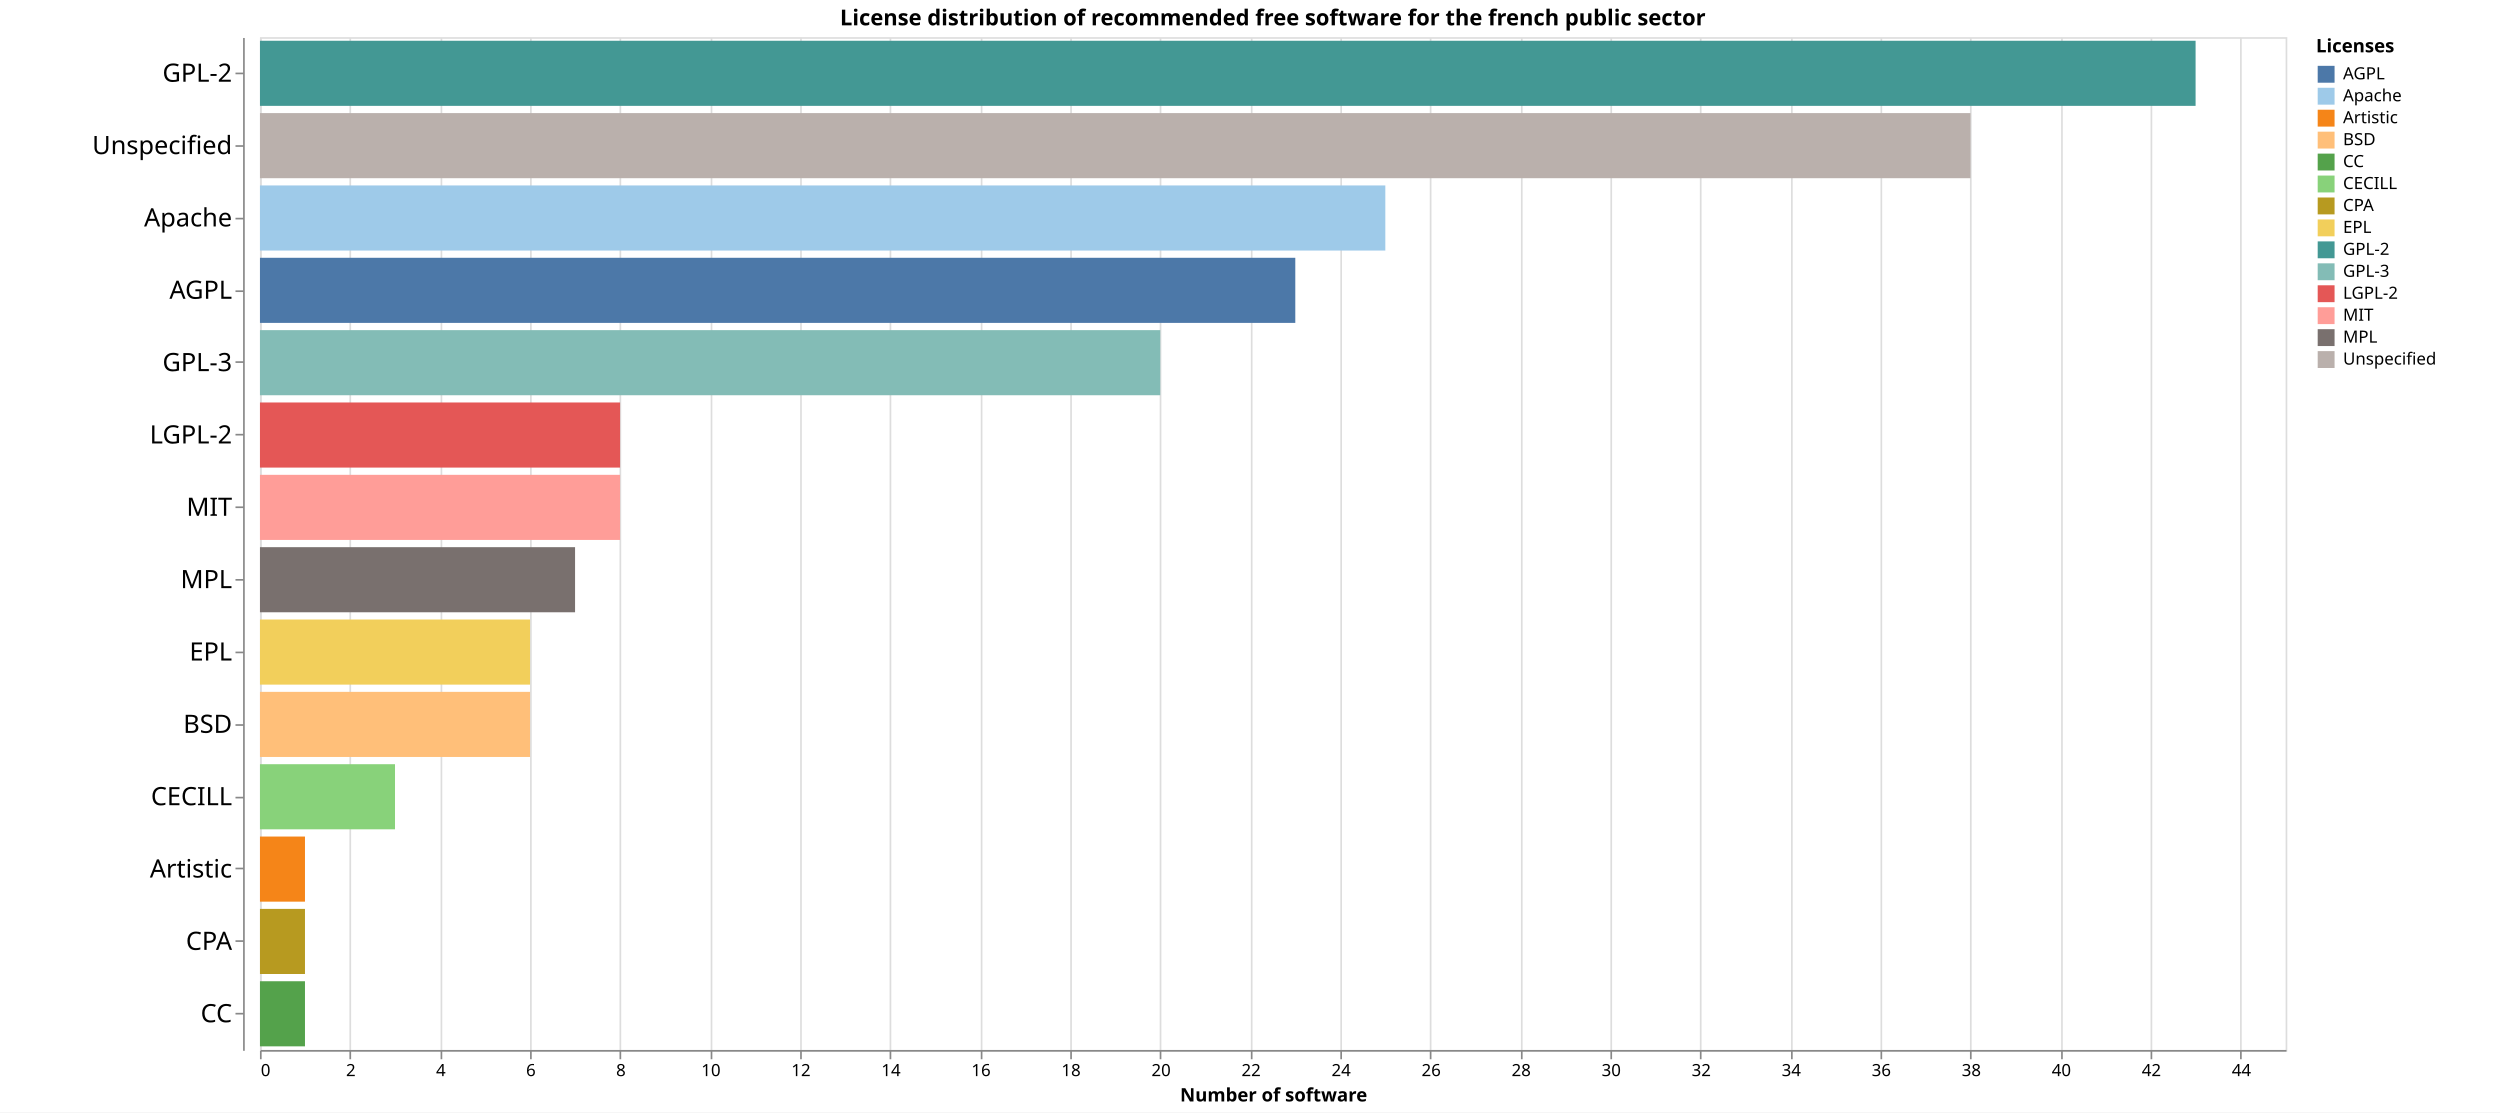
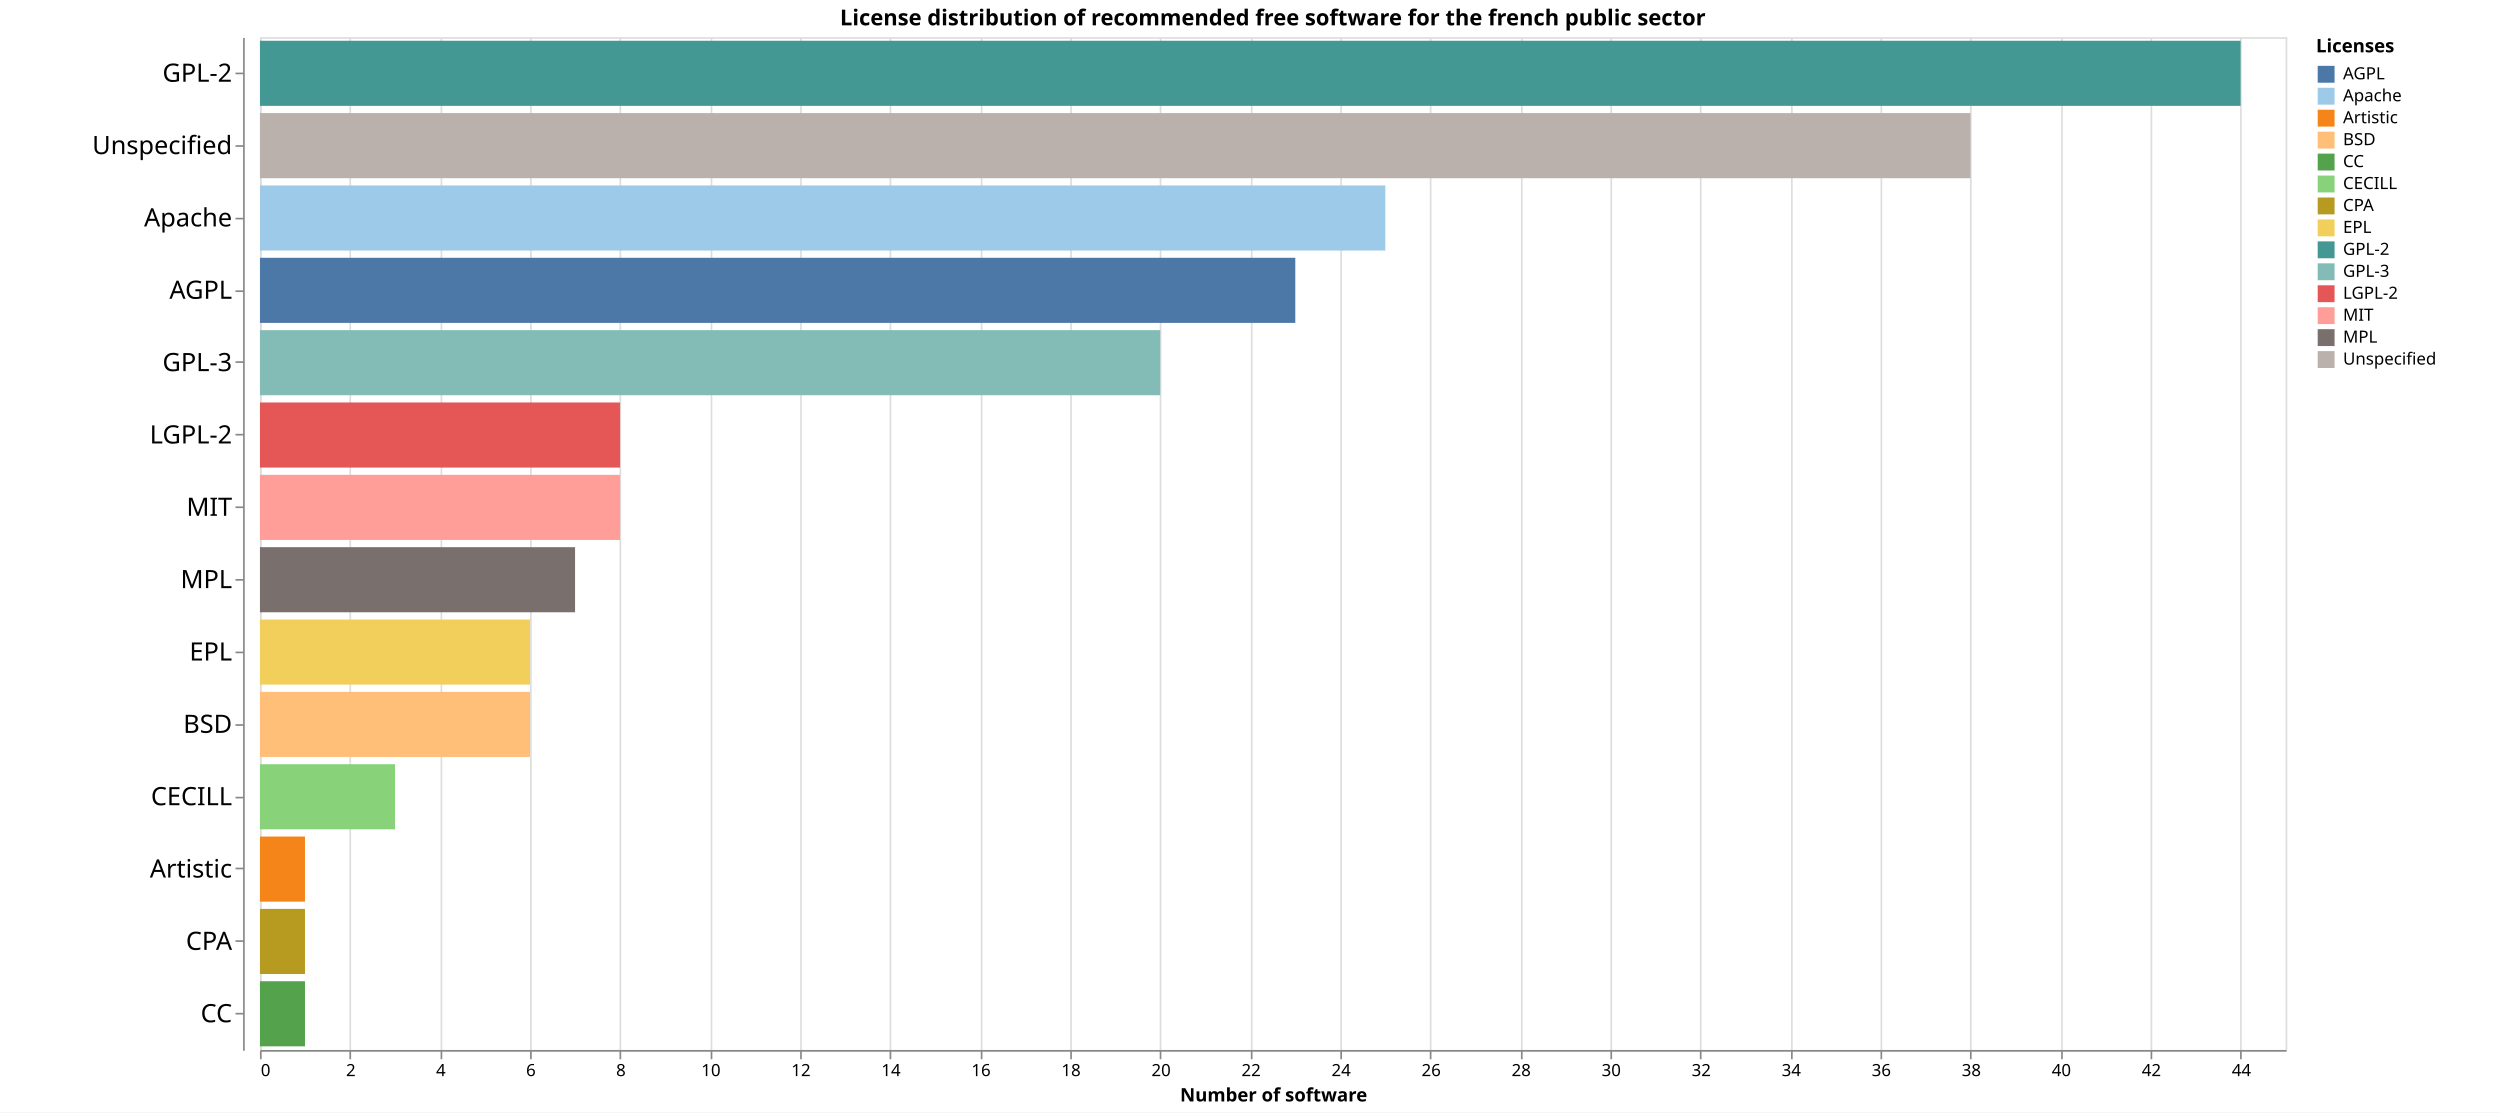
<svg xmlns="http://www.w3.org/2000/svg" class="marks" width="1481" height="659" viewBox="0 0 1481 659" version="1.1">
  <rect width="1481" height="659" style="fill: white;" />
  <g transform="translate(154,22)">
    <g class="mark-group role-frame root">
      <g transform="translate(0,0)">
        <path class="background" d="M0.5,0.5h1200v600h-1200Z" style="fill: none; stroke: #ddd;" />
        <g>
          <g class="mark-group role-axis">
            <g transform="translate(0.5,600.5)">
              <path class="background" d="M0,0h0v0h0Z" style="pointer-events: none; fill: none;" />
              <g>
                <g class="mark-rule role-axis-grid" style="pointer-events: none;">
                  <line transform="translate(0,0)" x2="0" y2="-600" style="fill: none; stroke: #ddd; stroke-width: 1; opacity: 1;" />
                  <line transform="translate(53,0)" x2="0" y2="-600" style="fill: none; stroke: #ddd; stroke-width: 1; opacity: 1;" />
                  <line transform="translate(107,0)" x2="0" y2="-600" style="fill: none; stroke: #ddd; stroke-width: 1; opacity: 1;" />
                  <line transform="translate(160,0)" x2="0" y2="-600" style="fill: none; stroke: #ddd; stroke-width: 1; opacity: 1;" />
                  <line transform="translate(213,0)" x2="0" y2="-600" style="fill: none; stroke: #ddd; stroke-width: 1; opacity: 1;" />
                  <line transform="translate(267,0)" x2="0" y2="-600" style="fill: none; stroke: #ddd; stroke-width: 1; opacity: 1;" />
                  <line transform="translate(320,0)" x2="0" y2="-600" style="fill: none; stroke: #ddd; stroke-width: 1; opacity: 1;" />
                  <line transform="translate(373,0)" x2="0" y2="-600" style="fill: none; stroke: #ddd; stroke-width: 1; opacity: 1;" />
                  <line transform="translate(427,0)" x2="0" y2="-600" style="fill: none; stroke: #ddd; stroke-width: 1; opacity: 1;" />
                  <line transform="translate(480,0)" x2="0" y2="-600" style="fill: none; stroke: #ddd; stroke-width: 1; opacity: 1;" />
                  <line transform="translate(533,0)" x2="0" y2="-600" style="fill: none; stroke: #ddd; stroke-width: 1; opacity: 1;" />
                  <line transform="translate(587,0)" x2="0" y2="-600" style="fill: none; stroke: #ddd; stroke-width: 1; opacity: 1;" />
                  <line transform="translate(640,0)" x2="0" y2="-600" style="fill: none; stroke: #ddd; stroke-width: 1; opacity: 1;" />
                  <line transform="translate(693,0)" x2="0" y2="-600" style="fill: none; stroke: #ddd; stroke-width: 1; opacity: 1;" />
                  <line transform="translate(747,0)" x2="0" y2="-600" style="fill: none; stroke: #ddd; stroke-width: 1; opacity: 1;" />
                  <line transform="translate(800,0)" x2="0" y2="-600" style="fill: none; stroke: #ddd; stroke-width: 1; opacity: 1;" />
                  <line transform="translate(853,0)" x2="0" y2="-600" style="fill: none; stroke: #ddd; stroke-width: 1; opacity: 1;" />
                  <line transform="translate(907,0)" x2="0" y2="-600" style="fill: none; stroke: #ddd; stroke-width: 1; opacity: 1;" />
                  <line transform="translate(960,0)" x2="0" y2="-600" style="fill: none; stroke: #ddd; stroke-width: 1; opacity: 1;" />
                  <line transform="translate(1013,0)" x2="0" y2="-600" style="fill: none; stroke: #ddd; stroke-width: 1; opacity: 1;" />
                  <line transform="translate(1067,0)" x2="0" y2="-600" style="fill: none; stroke: #ddd; stroke-width: 1; opacity: 1;" />
                  <line transform="translate(1120,0)" x2="0" y2="-600" style="fill: none; stroke: #ddd; stroke-width: 1; opacity: 1;" />
                  <line transform="translate(1173,0)" x2="0" y2="-600" style="fill: none; stroke: #ddd; stroke-width: 1; opacity: 1;" />
                </g>
              </g>
              <path class="foreground" d="" style="pointer-events: none; display: none; fill: none;" />
            </g>
          </g>
          <g class="mark-group role-axis">
            <g transform="translate(0.5,600.5)">
              <path class="background" d="M0,0h0v0h0Z" style="pointer-events: none; fill: none;" />
              <g>
                <g class="mark-rule role-axis-tick" style="pointer-events: none;">
                  <line transform="translate(0,0)" x2="0" y2="5" style="fill: none; stroke: #888; stroke-width: 1; opacity: 1;" />
                  <line transform="translate(53,0)" x2="0" y2="5" style="fill: none; stroke: #888; stroke-width: 1; opacity: 1;" />
                  <line transform="translate(107,0)" x2="0" y2="5" style="fill: none; stroke: #888; stroke-width: 1; opacity: 1;" />
                  <line transform="translate(160,0)" x2="0" y2="5" style="fill: none; stroke: #888; stroke-width: 1; opacity: 1;" />
                  <line transform="translate(213,0)" x2="0" y2="5" style="fill: none; stroke: #888; stroke-width: 1; opacity: 1;" />
                  <line transform="translate(267,0)" x2="0" y2="5" style="fill: none; stroke: #888; stroke-width: 1; opacity: 1;" />
                  <line transform="translate(320,0)" x2="0" y2="5" style="fill: none; stroke: #888; stroke-width: 1; opacity: 1;" />
                  <line transform="translate(373,0)" x2="0" y2="5" style="fill: none; stroke: #888; stroke-width: 1; opacity: 1;" />
                  <line transform="translate(427,0)" x2="0" y2="5" style="fill: none; stroke: #888; stroke-width: 1; opacity: 1;" />
                  <line transform="translate(480,0)" x2="0" y2="5" style="fill: none; stroke: #888; stroke-width: 1; opacity: 1;" />
                  <line transform="translate(533,0)" x2="0" y2="5" style="fill: none; stroke: #888; stroke-width: 1; opacity: 1;" />
                  <line transform="translate(587,0)" x2="0" y2="5" style="fill: none; stroke: #888; stroke-width: 1; opacity: 1;" />
                  <line transform="translate(640,0)" x2="0" y2="5" style="fill: none; stroke: #888; stroke-width: 1; opacity: 1;" />
                  <line transform="translate(693,0)" x2="0" y2="5" style="fill: none; stroke: #888; stroke-width: 1; opacity: 1;" />
                  <line transform="translate(747,0)" x2="0" y2="5" style="fill: none; stroke: #888; stroke-width: 1; opacity: 1;" />
                  <line transform="translate(800,0)" x2="0" y2="5" style="fill: none; stroke: #888; stroke-width: 1; opacity: 1;" />
                  <line transform="translate(853,0)" x2="0" y2="5" style="fill: none; stroke: #888; stroke-width: 1; opacity: 1;" />
                  <line transform="translate(907,0)" x2="0" y2="5" style="fill: none; stroke: #888; stroke-width: 1; opacity: 1;" />
                  <line transform="translate(960,0)" x2="0" y2="5" style="fill: none; stroke: #888; stroke-width: 1; opacity: 1;" />
                  <line transform="translate(1013,0)" x2="0" y2="5" style="fill: none; stroke: #888; stroke-width: 1; opacity: 1;" />
                  <line transform="translate(1067,0)" x2="0" y2="5" style="fill: none; stroke: #888; stroke-width: 1; opacity: 1;" />
                  <line transform="translate(1120,0)" x2="0" y2="5" style="fill: none; stroke: #888; stroke-width: 1; opacity: 1;" />
                  <line transform="translate(1173,0)" x2="0" y2="5" style="fill: none; stroke: #888; stroke-width: 1; opacity: 1;" />
                </g>
                <g class="mark-text role-axis-label" style="pointer-events: none;">
                  <text text-anchor="start" transform="translate(0,15)" style="font-family: sans-serif; font-size: 10px; fill: #000; opacity: 1;">0</text>
                  <text text-anchor="middle" transform="translate(53.33333,15)" style="font-family: sans-serif; font-size: 10px; fill: #000; opacity: 1;">2</text>
                  <text text-anchor="middle" transform="translate(106.6667,15)" style="font-family: sans-serif; font-size: 10px; fill: #000; opacity: 1;">4</text>
                  <text text-anchor="middle" transform="translate(160,15)" style="font-family: sans-serif; font-size: 10px; fill: #000; opacity: 1;">6</text>
                  <text text-anchor="middle" transform="translate(213.3333,15)" style="font-family: sans-serif; font-size: 10px; fill: #000; opacity: 1;">8</text>
                  <text text-anchor="middle" transform="translate(266.6667,15)" style="font-family: sans-serif; font-size: 10px; fill: #000; opacity: 1;">10</text>
                  <text text-anchor="middle" transform="translate(320,15)" style="font-family: sans-serif; font-size: 10px; fill: #000; opacity: 1;">12</text>
                  <text text-anchor="middle" transform="translate(373.3333,15)" style="font-family: sans-serif; font-size: 10px; fill: #000; opacity: 1;">14</text>
                  <text text-anchor="middle" transform="translate(426.6667,15)" style="font-family: sans-serif; font-size: 10px; fill: #000; opacity: 1;">16</text>
                  <text text-anchor="middle" transform="translate(480,15)" style="font-family: sans-serif; font-size: 10px; fill: #000; opacity: 1;">18</text>
                  <text text-anchor="middle" transform="translate(533.3333,15)" style="font-family: sans-serif; font-size: 10px; fill: #000; opacity: 1;">20</text>
                  <text text-anchor="middle" transform="translate(586.6667,15)" style="font-family: sans-serif; font-size: 10px; fill: #000; opacity: 1;">22</text>
                  <text text-anchor="middle" transform="translate(640,15)" style="font-family: sans-serif; font-size: 10px; fill: #000; opacity: 1;">24</text>
                  <text text-anchor="middle" transform="translate(693.3333,15)" style="font-family: sans-serif; font-size: 10px; fill: #000; opacity: 1;">26</text>
                  <text text-anchor="middle" transform="translate(746.6667,15)" style="font-family: sans-serif; font-size: 10px; fill: #000; opacity: 1;">28</text>
                  <text text-anchor="middle" transform="translate(800,15)" style="font-family: sans-serif; font-size: 10px; fill: #000; opacity: 1;">30</text>
                  <text text-anchor="middle" transform="translate(853.3333,15)" style="font-family: sans-serif; font-size: 10px; fill: #000; opacity: 1;">32</text>
                  <text text-anchor="middle" transform="translate(906.6667,15)" style="font-family: sans-serif; font-size: 10px; fill: #000; opacity: 1;">34</text>
                  <text text-anchor="middle" transform="translate(960,15)" style="font-family: sans-serif; font-size: 10px; fill: #000; opacity: 1;">36</text>
                  <text text-anchor="middle" transform="translate(1013.333,15)" style="font-family: sans-serif; font-size: 10px; fill: #000; opacity: 1;">38</text>
                  <text text-anchor="middle" transform="translate(1066.667,15)" style="font-family: sans-serif; font-size: 10px; fill: #000; opacity: 1;">40</text>
                  <text text-anchor="middle" transform="translate(1120,15)" style="font-family: sans-serif; font-size: 10px; fill: #000; opacity: 1;">42</text>
                  <text text-anchor="middle" transform="translate(1173.333,15)" style="font-family: sans-serif; font-size: 10px; fill: #000; opacity: 1;">44</text>
                </g>
                <g class="mark-rule role-axis-domain" style="pointer-events: none;">
                  <line transform="translate(0,0)" x2="1200" y2="0" style="fill: none; stroke: #888; stroke-width: 1; opacity: 1;" />
                </g>
                <g class="mark-text role-axis-title" style="pointer-events: none;">
                  <text text-anchor="middle" transform="translate(600,30)" style="font-family: sans-serif; font-size: 11px; font-weight: bold; fill: #000; opacity: 1;">Number of software</text>
                </g>
              </g>
              <path class="foreground" d="" style="pointer-events: none; display: none; fill: none;" />
            </g>
          </g>
          <g class="mark-group role-axis">
            <g transform="translate(-9.5,0.5)">
              <path class="background" d="M0,0h0v0h0Z" style="pointer-events: none; fill: none;" />
              <g>
                <g class="mark-rule role-axis-tick" style="pointer-events: none;">
                  <line transform="translate(0,21)" x2="-5" y2="0" style="fill: none; stroke: #888; stroke-width: 1; opacity: 1;" />
                  <line transform="translate(0,64)" x2="-5" y2="0" style="fill: none; stroke: #888; stroke-width: 1; opacity: 1;" />
                  <line transform="translate(0,107)" x2="-5" y2="0" style="fill: none; stroke: #888; stroke-width: 1; opacity: 1;" />
                  <line transform="translate(0,150)" x2="-5" y2="0" style="fill: none; stroke: #888; stroke-width: 1; opacity: 1;" />
                  <line transform="translate(0,192)" x2="-5" y2="0" style="fill: none; stroke: #888; stroke-width: 1; opacity: 1;" />
                  <line transform="translate(0,235)" x2="-5" y2="0" style="fill: none; stroke: #888; stroke-width: 1; opacity: 1;" />
                  <line transform="translate(0,278)" x2="-5" y2="0" style="fill: none; stroke: #888; stroke-width: 1; opacity: 1;" />
                  <line transform="translate(0,321)" x2="-5" y2="0" style="fill: none; stroke: #888; stroke-width: 1; opacity: 1;" />
                  <line transform="translate(0,364)" x2="-5" y2="0" style="fill: none; stroke: #888; stroke-width: 1; opacity: 1;" />
                  <line transform="translate(0,407)" x2="-5" y2="0" style="fill: none; stroke: #888; stroke-width: 1; opacity: 1;" />
                  <line transform="translate(0,450)" x2="-5" y2="0" style="fill: none; stroke: #888; stroke-width: 1; opacity: 1;" />
                  <line transform="translate(0,492)" x2="-5" y2="0" style="fill: none; stroke: #888; stroke-width: 1; opacity: 1;" />
                  <line transform="translate(0,535)" x2="-5" y2="0" style="fill: none; stroke: #888; stroke-width: 1; opacity: 1;" />
                  <line transform="translate(0,578)" x2="-5" y2="0" style="fill: none; stroke: #888; stroke-width: 1; opacity: 1;" />
                </g>
                <g class="mark-text role-axis-label" style="pointer-events: none;">
                  <text text-anchor="end" transform="translate(-7,25.92857)" style="font-family: sans-serif; font-size: 15px; fill: #000; opacity: 1;">GPL-2</text>
                  <text text-anchor="end" transform="translate(-7,68.78571)" style="font-family: sans-serif; font-size: 15px; fill: #000; opacity: 1;">Unspecified</text>
                  <text text-anchor="end" transform="translate(-7,111.6429)" style="font-family: sans-serif; font-size: 15px; fill: #000; opacity: 1;">Apache</text>
                  <text text-anchor="end" transform="translate(-7,154.5)" style="font-family: sans-serif; font-size: 15px; fill: #000; opacity: 1;">AGPL</text>
                  <text text-anchor="end" transform="translate(-7,197.3571)" style="font-family: sans-serif; font-size: 15px; fill: #000; opacity: 1;">GPL-3</text>
                  <text text-anchor="end" transform="translate(-7,240.2143)" style="font-family: sans-serif; font-size: 15px; fill: #000; opacity: 1;">LGPL-2</text>
                  <text text-anchor="end" transform="translate(-7,283.0714)" style="font-family: sans-serif; font-size: 15px; fill: #000; opacity: 1;">MIT</text>
                  <text text-anchor="end" transform="translate(-7,325.9286)" style="font-family: sans-serif; font-size: 15px; fill: #000; opacity: 1;">MPL</text>
                  <text text-anchor="end" transform="translate(-7,368.7857)" style="font-family: sans-serif; font-size: 15px; fill: #000; opacity: 1;">EPL</text>
                  <text text-anchor="end" transform="translate(-7,411.6429)" style="font-family: sans-serif; font-size: 15px; fill: #000; opacity: 1;">BSD</text>
                  <text text-anchor="end" transform="translate(-7,454.5)" style="font-family: sans-serif; font-size: 15px; fill: #000; opacity: 1;">CECILL</text>
                  <text text-anchor="end" transform="translate(-7,497.3571)" style="font-family: sans-serif; font-size: 15px; fill: #000; opacity: 1;">Artistic</text>
                  <text text-anchor="end" transform="translate(-7,540.2143)" style="font-family: sans-serif; font-size: 15px; fill: #000; opacity: 1;">CPA</text>
                  <text text-anchor="end" transform="translate(-7,583.0714)" style="font-family: sans-serif; font-size: 15px; fill: #000; opacity: 1;">CC</text>
                </g>
                <g class="mark-rule role-axis-domain" style="pointer-events: none;">
                  <line transform="translate(0,0)" x2="0" y2="600" style="fill: none; stroke: #888; stroke-width: 1; opacity: 1;" />
                </g>
              </g>
              <path class="foreground" d="" style="pointer-events: none; display: none; fill: none;" />
            </g>
          </g>
          <g class="mark-rect role-mark marks">
            <path d="M0,173.571h533.333v38.571h-533.333Z" style="fill: #83bcb6;" />
            <path d="M0,216.429h213.333v38.571h-213.333Z" style="fill: #e45756;" />
            <path d="M0,345h160v38.571h-160Z" style="fill: #f2cf5b;" />
            <path d="M0,473.571h26.667v38.571h-26.667Z" style="fill: #f58518;" />
            <path d="M0,130.714h613.333v38.571h-613.333Z" style="fill: #4c78a8;" />
            <path d="M0,516.429h26.667v38.571h-26.667Z" style="fill: #b79a20;" />
            <path d="M0,430.714h80v38.571h-80Z" style="fill: #88d27a;" />
            <path d="M0,559.286h26.667v38.571h-26.667Z" style="fill: #54a24b;" />
            <path d="M0,45h1013.333v38.571h-1013.333Z" style="fill: #bab0ac;" />
            <path d="M0,87.857h666.667v38.571h-666.667Z" style="fill: #9ecae9;" />
            <path d="M0,387.857h160v38.571h-160Z" style="fill: #ffbf79;" />
            <path d="M0,259.286h213.333v38.571h-213.333Z" style="fill: #ff9d98;" />
-             <path d="M0,2.143h1146.667v38.571h-1146.667Z" style="fill: #439894;" />
+             <path d="M0,2.143h1173.333v38.571h-1173.333Z" style="fill: #439894;" />
            <path d="M0,302.143h186.667v38.571h-186.667Z" style="fill: #79706e;" />
          </g>
          <g class="mark-group role-legend">
            <g transform="translate(1218,0)">
              <path class="background" d="M0,0h104v196h-104Z" style="pointer-events: none; fill: none;" />
              <g>
                <g class="mark-group role-legend-entry">
                  <g transform="translate(0,16)">
                    <path class="background" d="M0,0h0v0h0Z" style="pointer-events: none; fill: none;" />
                    <g>
                      <g class="mark-group role-scope">
                        <g transform="translate(0,0)">
                          <path class="background" d="M0,0h104v11h-104Z" style="pointer-events: none; fill: none; opacity: 1;" />
                          <g>
                            <g class="mark-symbol role-legend-symbol" style="pointer-events: none;">
                              <path transform="translate(6,6)" d="M-5,-5h10v10h-10Z" style="fill: #4c78a8; stroke-width: 1.5; opacity: 1;" />
                            </g>
                            <g class="mark-text role-legend-label" style="pointer-events: none;">
                              <text text-anchor="start" transform="translate(16,9)" style="font-family: sans-serif; font-size: 10px; fill: #000; opacity: 1;">AGPL</text>
                            </g>
                          </g>
                          <path class="foreground" d="" style="pointer-events: none; display: none; fill: none;" />
                        </g>
                        <g transform="translate(0,13)">
                          <path class="background" d="M0,0h104v11h-104Z" style="pointer-events: none; fill: none; opacity: 1;" />
                          <g>
                            <g class="mark-symbol role-legend-symbol" style="pointer-events: none;">
                              <path transform="translate(6,6)" d="M-5,-5h10v10h-10Z" style="fill: #9ecae9; stroke-width: 1.5; opacity: 1;" />
                            </g>
                            <g class="mark-text role-legend-label" style="pointer-events: none;">
                              <text text-anchor="start" transform="translate(16,9)" style="font-family: sans-serif; font-size: 10px; fill: #000; opacity: 1;">Apache</text>
                            </g>
                          </g>
                          <path class="foreground" d="" style="pointer-events: none; display: none; fill: none;" />
                        </g>
                        <g transform="translate(0,26)">
                          <path class="background" d="M0,0h104v11h-104Z" style="pointer-events: none; fill: none; opacity: 1;" />
                          <g>
                            <g class="mark-symbol role-legend-symbol" style="pointer-events: none;">
                              <path transform="translate(6,6)" d="M-5,-5h10v10h-10Z" style="fill: #f58518; stroke-width: 1.5; opacity: 1;" />
                            </g>
                            <g class="mark-text role-legend-label" style="pointer-events: none;">
                              <text text-anchor="start" transform="translate(16,9)" style="font-family: sans-serif; font-size: 10px; fill: #000; opacity: 1;">Artistic</text>
                            </g>
                          </g>
                          <path class="foreground" d="" style="pointer-events: none; display: none; fill: none;" />
                        </g>
                        <g transform="translate(0,39)">
                          <path class="background" d="M0,0h104v11h-104Z" style="pointer-events: none; fill: none; opacity: 1;" />
                          <g>
                            <g class="mark-symbol role-legend-symbol" style="pointer-events: none;">
                              <path transform="translate(6,6)" d="M-5,-5h10v10h-10Z" style="fill: #ffbf79; stroke-width: 1.5; opacity: 1;" />
                            </g>
                            <g class="mark-text role-legend-label" style="pointer-events: none;">
                              <text text-anchor="start" transform="translate(16,9)" style="font-family: sans-serif; font-size: 10px; fill: #000; opacity: 1;">BSD</text>
                            </g>
                          </g>
                          <path class="foreground" d="" style="pointer-events: none; display: none; fill: none;" />
                        </g>
                        <g transform="translate(0,52)">
                          <path class="background" d="M0,0h104v11h-104Z" style="pointer-events: none; fill: none; opacity: 1;" />
                          <g>
                            <g class="mark-symbol role-legend-symbol" style="pointer-events: none;">
                              <path transform="translate(6,6)" d="M-5,-5h10v10h-10Z" style="fill: #54a24b; stroke-width: 1.5; opacity: 1;" />
                            </g>
                            <g class="mark-text role-legend-label" style="pointer-events: none;">
                              <text text-anchor="start" transform="translate(16,9)" style="font-family: sans-serif; font-size: 10px; fill: #000; opacity: 1;">CC</text>
                            </g>
                          </g>
                          <path class="foreground" d="" style="pointer-events: none; display: none; fill: none;" />
                        </g>
                        <g transform="translate(0,65)">
                          <path class="background" d="M0,0h104v11h-104Z" style="pointer-events: none; fill: none; opacity: 1;" />
                          <g>
                            <g class="mark-symbol role-legend-symbol" style="pointer-events: none;">
                              <path transform="translate(6,6)" d="M-5,-5h10v10h-10Z" style="fill: #88d27a; stroke-width: 1.5; opacity: 1;" />
                            </g>
                            <g class="mark-text role-legend-label" style="pointer-events: none;">
                              <text text-anchor="start" transform="translate(16,9)" style="font-family: sans-serif; font-size: 10px; fill: #000; opacity: 1;">CECILL</text>
                            </g>
                          </g>
                          <path class="foreground" d="" style="pointer-events: none; display: none; fill: none;" />
                        </g>
                        <g transform="translate(0,78)">
                          <path class="background" d="M0,0h104v11h-104Z" style="pointer-events: none; fill: none; opacity: 1;" />
                          <g>
                            <g class="mark-symbol role-legend-symbol" style="pointer-events: none;">
                              <path transform="translate(6,6)" d="M-5,-5h10v10h-10Z" style="fill: #b79a20; stroke-width: 1.5; opacity: 1;" />
                            </g>
                            <g class="mark-text role-legend-label" style="pointer-events: none;">
                              <text text-anchor="start" transform="translate(16,9)" style="font-family: sans-serif; font-size: 10px; fill: #000; opacity: 1;">CPA</text>
                            </g>
                          </g>
                          <path class="foreground" d="" style="pointer-events: none; display: none; fill: none;" />
                        </g>
                        <g transform="translate(0,91)">
                          <path class="background" d="M0,0h104v11h-104Z" style="pointer-events: none; fill: none; opacity: 1;" />
                          <g>
                            <g class="mark-symbol role-legend-symbol" style="pointer-events: none;">
                              <path transform="translate(6,6)" d="M-5,-5h10v10h-10Z" style="fill: #f2cf5b; stroke-width: 1.5; opacity: 1;" />
                            </g>
                            <g class="mark-text role-legend-label" style="pointer-events: none;">
                              <text text-anchor="start" transform="translate(16,9)" style="font-family: sans-serif; font-size: 10px; fill: #000; opacity: 1;">EPL</text>
                            </g>
                          </g>
                          <path class="foreground" d="" style="pointer-events: none; display: none; fill: none;" />
                        </g>
                        <g transform="translate(0,104)">
                          <path class="background" d="M0,0h104v11h-104Z" style="pointer-events: none; fill: none; opacity: 1;" />
                          <g>
                            <g class="mark-symbol role-legend-symbol" style="pointer-events: none;">
                              <path transform="translate(6,6)" d="M-5,-5h10v10h-10Z" style="fill: #439894; stroke-width: 1.5; opacity: 1;" />
                            </g>
                            <g class="mark-text role-legend-label" style="pointer-events: none;">
                              <text text-anchor="start" transform="translate(16,9)" style="font-family: sans-serif; font-size: 10px; fill: #000; opacity: 1;">GPL-2</text>
                            </g>
                          </g>
                          <path class="foreground" d="" style="pointer-events: none; display: none; fill: none;" />
                        </g>
                        <g transform="translate(0,117)">
                          <path class="background" d="M0,0h104v11h-104Z" style="pointer-events: none; fill: none; opacity: 1;" />
                          <g>
                            <g class="mark-symbol role-legend-symbol" style="pointer-events: none;">
                              <path transform="translate(6,6)" d="M-5,-5h10v10h-10Z" style="fill: #83bcb6; stroke-width: 1.5; opacity: 1;" />
                            </g>
                            <g class="mark-text role-legend-label" style="pointer-events: none;">
                              <text text-anchor="start" transform="translate(16,9)" style="font-family: sans-serif; font-size: 10px; fill: #000; opacity: 1;">GPL-3</text>
                            </g>
                          </g>
                          <path class="foreground" d="" style="pointer-events: none; display: none; fill: none;" />
                        </g>
                        <g transform="translate(0,130)">
                          <path class="background" d="M0,0h104v11h-104Z" style="pointer-events: none; fill: none; opacity: 1;" />
                          <g>
                            <g class="mark-symbol role-legend-symbol" style="pointer-events: none;">
                              <path transform="translate(6,6)" d="M-5,-5h10v10h-10Z" style="fill: #e45756; stroke-width: 1.5; opacity: 1;" />
                            </g>
                            <g class="mark-text role-legend-label" style="pointer-events: none;">
                              <text text-anchor="start" transform="translate(16,9)" style="font-family: sans-serif; font-size: 10px; fill: #000; opacity: 1;">LGPL-2</text>
                            </g>
                          </g>
                          <path class="foreground" d="" style="pointer-events: none; display: none; fill: none;" />
                        </g>
                        <g transform="translate(0,143)">
                          <path class="background" d="M0,0h104v11h-104Z" style="pointer-events: none; fill: none; opacity: 1;" />
                          <g>
                            <g class="mark-symbol role-legend-symbol" style="pointer-events: none;">
                              <path transform="translate(6,6)" d="M-5,-5h10v10h-10Z" style="fill: #ff9d98; stroke-width: 1.5; opacity: 1;" />
                            </g>
                            <g class="mark-text role-legend-label" style="pointer-events: none;">
                              <text text-anchor="start" transform="translate(16,9)" style="font-family: sans-serif; font-size: 10px; fill: #000; opacity: 1;">MIT</text>
                            </g>
                          </g>
                          <path class="foreground" d="" style="pointer-events: none; display: none; fill: none;" />
                        </g>
                        <g transform="translate(0,156)">
                          <path class="background" d="M0,0h104v11h-104Z" style="pointer-events: none; fill: none; opacity: 1;" />
                          <g>
                            <g class="mark-symbol role-legend-symbol" style="pointer-events: none;">
                              <path transform="translate(6,6)" d="M-5,-5h10v10h-10Z" style="fill: #79706e; stroke-width: 1.5; opacity: 1;" />
                            </g>
                            <g class="mark-text role-legend-label" style="pointer-events: none;">
                              <text text-anchor="start" transform="translate(16,9)" style="font-family: sans-serif; font-size: 10px; fill: #000; opacity: 1;">MPL</text>
                            </g>
                          </g>
                          <path class="foreground" d="" style="pointer-events: none; display: none; fill: none;" />
                        </g>
                        <g transform="translate(0,169)">
                          <path class="background" d="M0,0h104v11h-104Z" style="pointer-events: none; fill: none; opacity: 1;" />
                          <g>
                            <g class="mark-symbol role-legend-symbol" style="pointer-events: none;">
                              <path transform="translate(6,6)" d="M-5,-5h10v10h-10Z" style="fill: #bab0ac; stroke-width: 1.5; opacity: 1;" />
                            </g>
                            <g class="mark-text role-legend-label" style="pointer-events: none;">
                              <text text-anchor="start" transform="translate(16,9)" style="font-family: sans-serif; font-size: 10px; fill: #000; opacity: 1;">Unspecified</text>
                            </g>
                          </g>
                          <path class="foreground" d="" style="pointer-events: none; display: none; fill: none;" />
                        </g>
                      </g>
                    </g>
                    <path class="foreground" d="" style="pointer-events: none; display: none; fill: none;" />
                  </g>
                </g>
                <g class="mark-text role-legend-title" style="pointer-events: none;">
                  <text text-anchor="start" transform="translate(0,9)" style="font-family: sans-serif; font-size: 11px; font-weight: bold; fill: #000; opacity: 1;">Licenses</text>
                </g>
              </g>
              <path class="foreground" d="" style="pointer-events: none; display: none; fill: none;" />
            </g>
          </g>
          <g class="mark-group role-title">
            <g transform="translate(600,-17)">
              <path class="background" d="M0,0h0v0h0Z" style="pointer-events: none; fill: none;" />
              <g>
                <g class="mark-text role-title-text" style="pointer-events: none;">
                  <text text-anchor="middle" transform="translate(0,10)" style="font-family: sans-serif; font-size: 13px; font-weight: bold; fill: #000; opacity: 1;">License distribution of recommended free software for the french public sector</text>
                </g>
              </g>
              <path class="foreground" d="" style="pointer-events: none; display: none; fill: none;" />
            </g>
          </g>
        </g>
        <path class="foreground" d="" style="display: none; fill: none;" />
      </g>
    </g>
  </g>
</svg>
